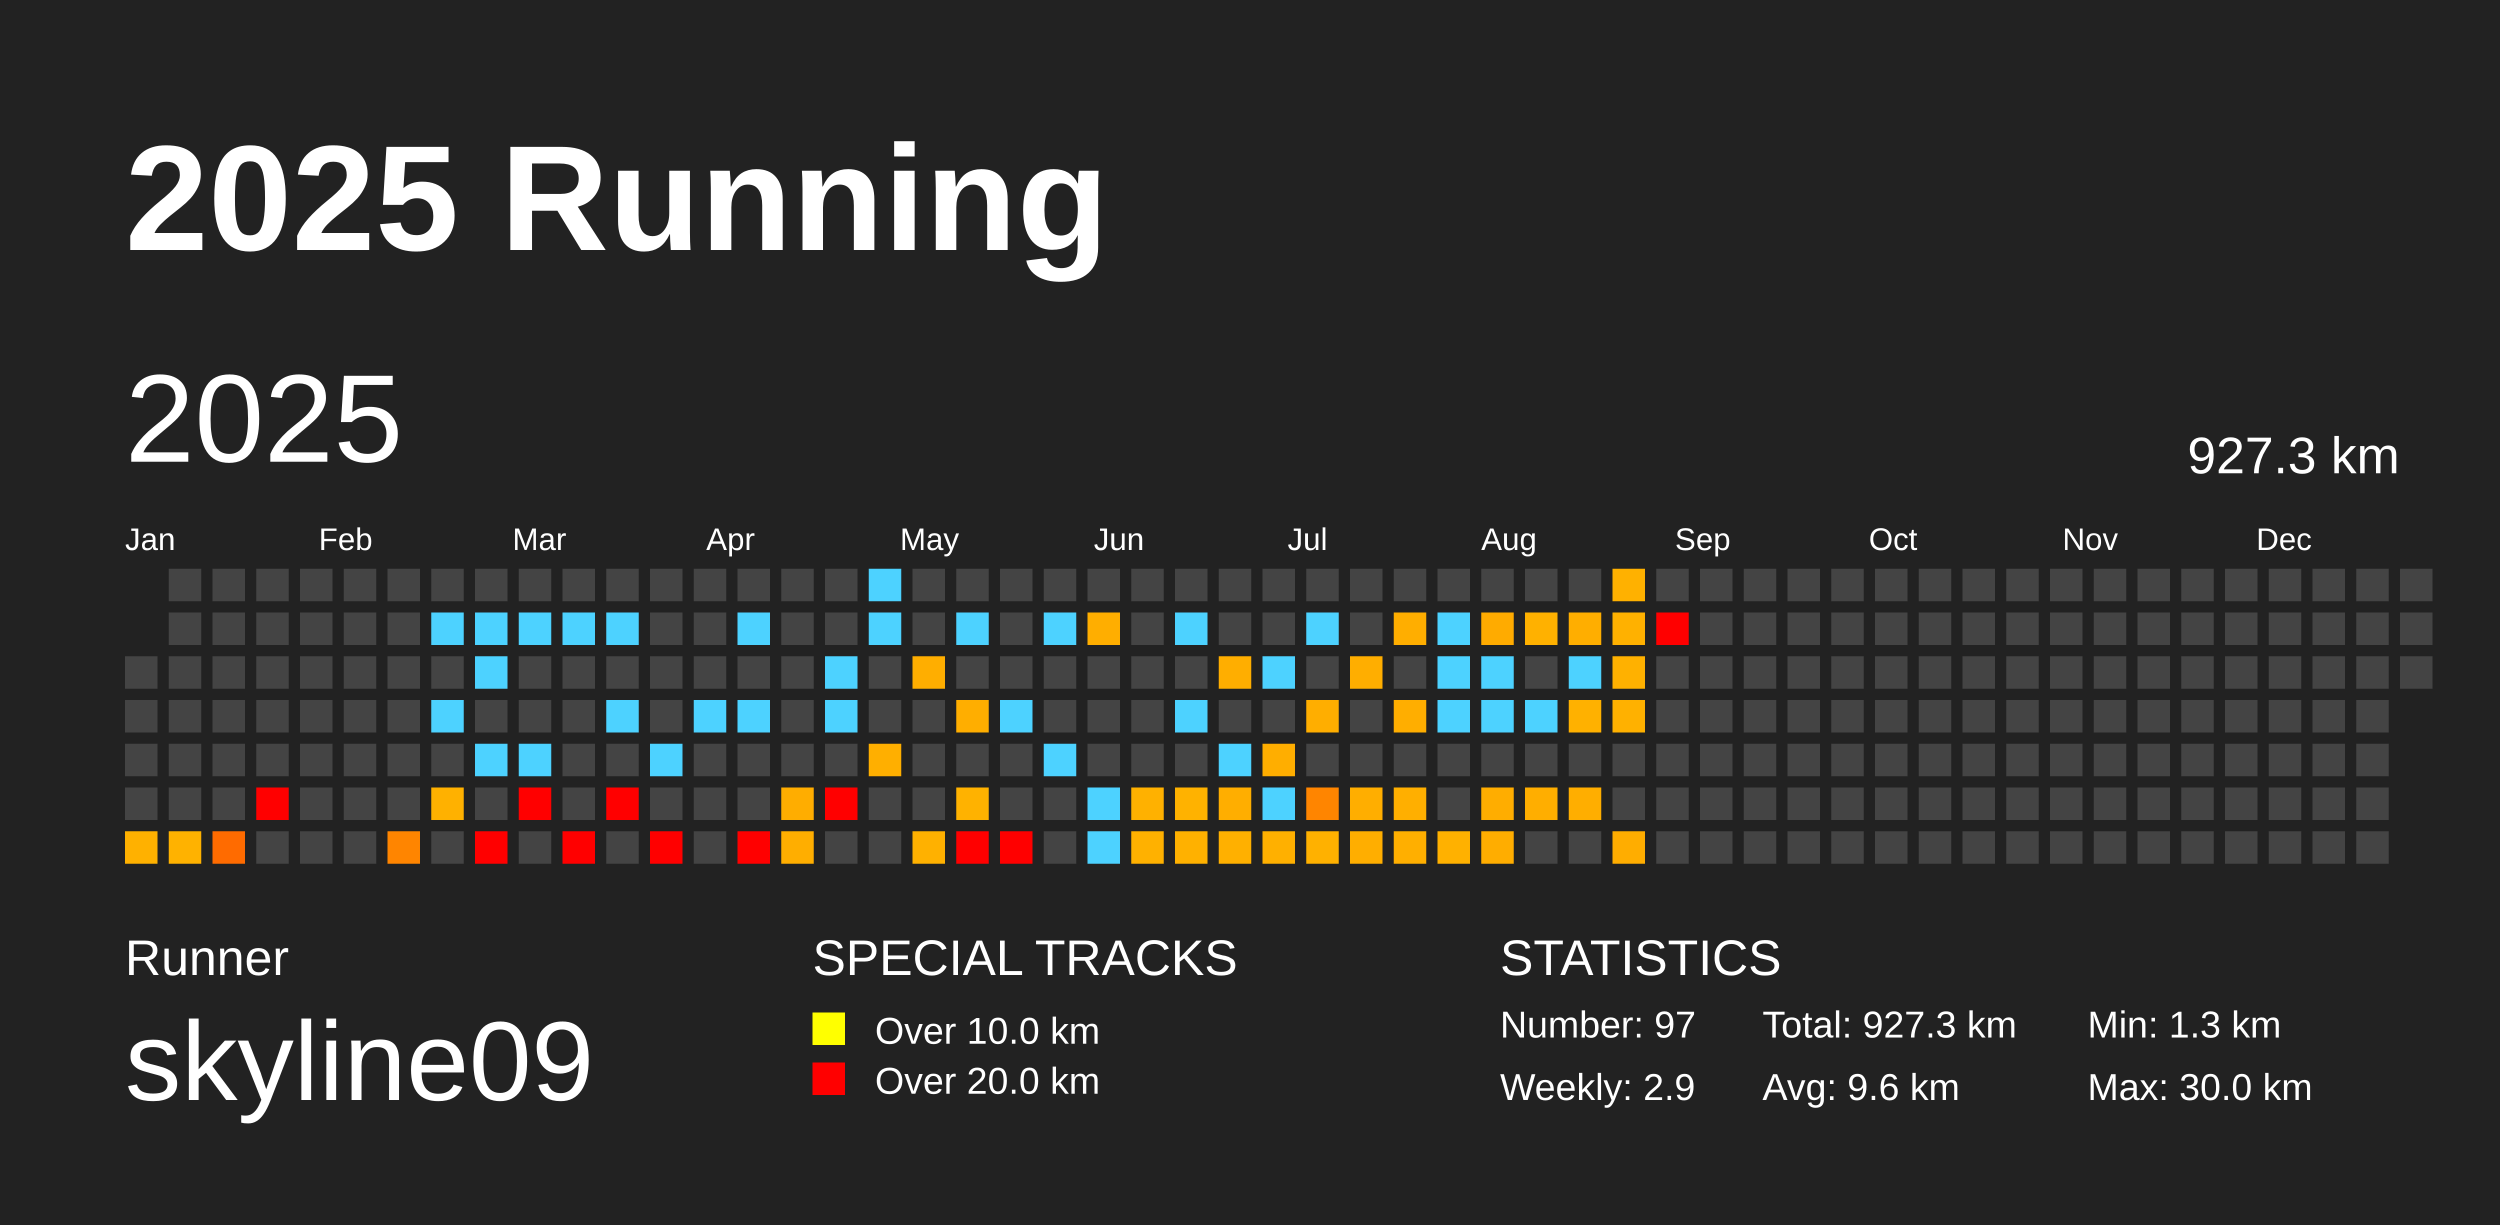
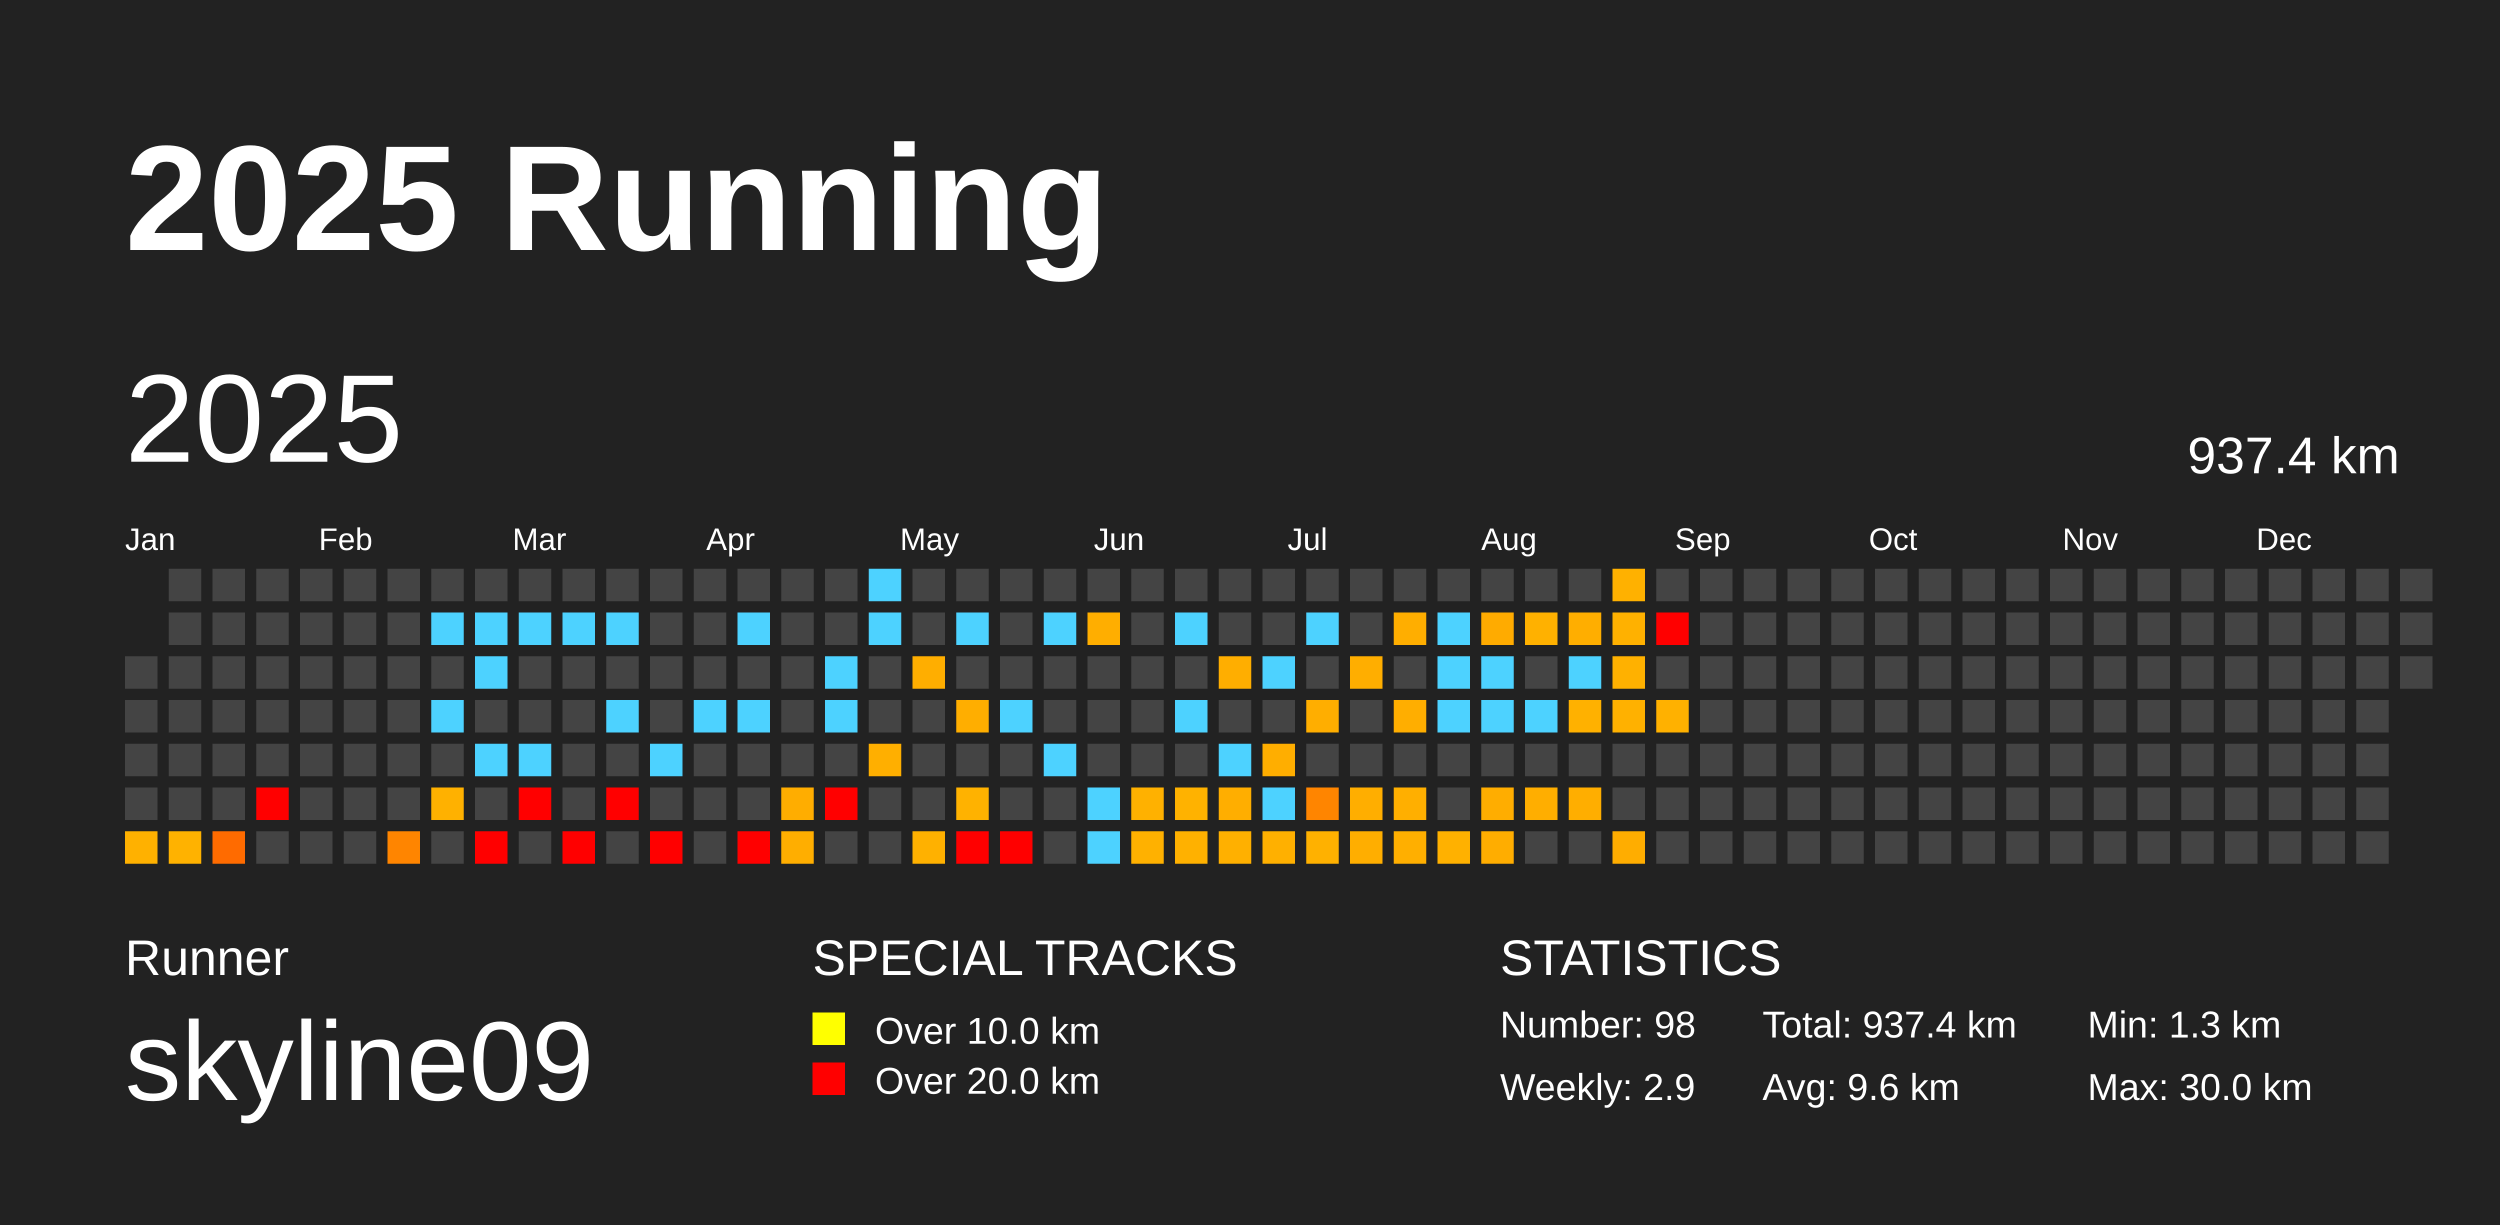
<svg xmlns="http://www.w3.org/2000/svg" baseProfile="full" height="98mm" version="1.1" viewBox="0,0,200,98" width="200mm">
  <defs />
  <rect fill="#222222" height="98" width="200" x="0" y="0" />
  <text fill="#FFFFFF" style="font-size:12px; font-family:Arial; font-weight:bold;" x="10" y="20">2025 Running</text>
  <text fill="#FFFFFF" style="font-size:4px; font-family:Arial" x="10" y="78">Runner</text>
  <text fill="#FFFFFF" style="font-size:9px; font-family:Arial" x="10" y="88">skyline09</text>
  <text fill="#FFFFFF" style="font-size:4px; font-family:Arial" x="65" y="78">SPECIAL TRACKS</text>
  <rect fill="yellow" height="2.6" width="2.6" x="65" y="81" />
  <text fill="#FFFFFF" style="font-size:3px; font-family:Arial" x="70" y="83.5">Over 10.0 km</text>
  <rect fill="red" height="2.6" width="2.6" x="65" y="85" />
  <text fill="#FFFFFF" style="font-size:3px; font-family:Arial" x="70" y="87.5">Over 20.0 km</text>
  <text fill="#FFFFFF" style="font-size:4px; font-family:Arial" x="120" y="78">STATISTICS</text>
-   <text fill="#FFFFFF" style="font-size:3px; font-family:Arial" x="120" y="83">Number: 97</text>
+   <text fill="#FFFFFF" style="font-size:3px; font-family:Arial" x="120" y="83">Number: 98</text>
  <text fill="#FFFFFF" style="font-size:3px; font-family:Arial" x="120" y="88">Weekly: 2.9</text>
-   <text fill="#FFFFFF" style="font-size:3px; font-family:Arial" x="141" y="83">Total: 927.3 km</text>
+   <text fill="#FFFFFF" style="font-size:3px; font-family:Arial" x="141" y="83">Total: 937.4 km</text>
  <text fill="#FFFFFF" style="font-size:3px; font-family:Arial" x="141" y="88">Avg: 9.6 km</text>
  <text fill="#FFFFFF" style="font-size:3px; font-family:Arial" x="167" y="83">Min: 1.3 km</text>
  <text fill="#FFFFFF" style="font-size:3px; font-family:Arial" x="167" y="88">Max: 30.0 km</text>
  <text dominant-baseline="hanging" fill="#FFFFFF" style="font-size:10.0px; font-family:Arial;" x="10" y="30">2025</text>
-   <text dominant-baseline="hanging" fill="#FFFFFF" style="font-size:4.125px; font-family:Arial;" x="175" y="35">927.3 km</text>
+   <text dominant-baseline="hanging" fill="#FFFFFF" style="font-size:4.125px; font-family:Arial;" x="175" y="35">937.4 km</text>
  <text fill="#FFFFFF" style="font-size:2.5px; font-family:Arial" x="10.0" y="44">Jan</text>
  <text fill="#FFFFFF" style="font-size:2.5px; font-family:Arial" x="25.5" y="44">Feb</text>
  <text fill="#FFFFFF" style="font-size:2.5px; font-family:Arial" x="41.0" y="44">Mar</text>
  <text fill="#FFFFFF" style="font-size:2.5px; font-family:Arial" x="56.5" y="44">Apr</text>
  <text fill="#FFFFFF" style="font-size:2.5px; font-family:Arial" x="72.0" y="44">May</text>
  <text fill="#FFFFFF" style="font-size:2.5px; font-family:Arial" x="87.5" y="44">Jun</text>
  <text fill="#FFFFFF" style="font-size:2.5px; font-family:Arial" x="103.0" y="44">Jul</text>
  <text fill="#FFFFFF" style="font-size:2.5px; font-family:Arial" x="118.5" y="44">Aug</text>
  <text fill="#FFFFFF" style="font-size:2.5px; font-family:Arial" x="134.0" y="44">Sep</text>
  <text fill="#FFFFFF" style="font-size:2.5px; font-family:Arial" x="149.5" y="44">Oct</text>
  <text fill="#FFFFFF" style="font-size:2.5px; font-family:Arial" x="165.0" y="44">Nov</text>
  <text fill="#FFFFFF" style="font-size:2.5px; font-family:Arial" x="180.5" y="44">Dec</text>
  <rect fill="#444444" height="2.6" width="2.6" x="10.0" y="52.5" />
  <rect fill="#444444" height="2.6" width="2.6" x="10.0" y="56.0" />
  <rect fill="#444444" height="2.6" width="2.6" x="10.0" y="59.5" />
  <rect fill="#444444" height="2.6" width="2.6" x="10.0" y="63.0" />
  <rect fill="#ffb100" height="2.6" width="2.6" x="10.0" y="66.5" />
  <rect fill="#444444" height="2.6" width="2.6" x="13.5" y="45.5" />
  <rect fill="#444444" height="2.6" width="2.6" x="13.5" y="49.0" />
  <rect fill="#444444" height="2.6" width="2.6" x="13.5" y="52.5" />
  <rect fill="#444444" height="2.6" width="2.6" x="13.5" y="56.0" />
  <rect fill="#444444" height="2.6" width="2.6" x="13.5" y="59.5" />
  <rect fill="#444444" height="2.6" width="2.6" x="13.5" y="63.0" />
  <rect fill="#ffb200" height="2.6" width="2.6" x="13.5" y="66.5" />
  <rect fill="#444444" height="2.6" width="2.6" x="17.0" y="45.5" />
  <rect fill="#444444" height="2.6" width="2.6" x="17.0" y="49.0" />
  <rect fill="#444444" height="2.6" width="2.6" x="17.0" y="52.5" />
  <rect fill="#444444" height="2.6" width="2.6" x="17.0" y="56.0" />
  <rect fill="#444444" height="2.6" width="2.6" x="17.0" y="59.5" />
  <rect fill="#444444" height="2.6" width="2.6" x="17.0" y="63.0" />
  <rect fill="#ff6b00" height="2.6" width="2.6" x="17.0" y="66.5" />
  <rect fill="#444444" height="2.6" width="2.6" x="20.5" y="45.5" />
  <rect fill="#444444" height="2.6" width="2.6" x="20.5" y="49.0" />
  <rect fill="#444444" height="2.6" width="2.6" x="20.5" y="52.5" />
  <rect fill="#444444" height="2.6" width="2.6" x="20.5" y="56.0" />
  <rect fill="#444444" height="2.6" width="2.6" x="20.5" y="59.5" />
  <rect fill="red" height="2.6" width="2.6" x="20.5" y="63.0" />
  <rect fill="#444444" height="2.6" width="2.6" x="20.5" y="66.5" />
  <rect fill="#444444" height="2.6" width="2.6" x="24.0" y="45.5" />
  <rect fill="#444444" height="2.6" width="2.6" x="24.0" y="49.0" />
  <rect fill="#444444" height="2.6" width="2.6" x="24.0" y="52.5" />
  <rect fill="#444444" height="2.6" width="2.6" x="24.0" y="56.0" />
  <rect fill="#444444" height="2.6" width="2.6" x="24.0" y="59.5" />
  <rect fill="#444444" height="2.6" width="2.6" x="24.0" y="63.0" />
  <rect fill="#444444" height="2.6" width="2.6" x="24.0" y="66.5" />
  <rect fill="#444444" height="2.6" width="2.6" x="27.5" y="45.5" />
  <rect fill="#444444" height="2.6" width="2.6" x="27.5" y="49.0" />
  <rect fill="#444444" height="2.6" width="2.6" x="27.5" y="52.5" />
  <rect fill="#444444" height="2.6" width="2.6" x="27.5" y="56.0" />
  <rect fill="#444444" height="2.6" width="2.6" x="27.5" y="59.5" />
  <rect fill="#444444" height="2.6" width="2.6" x="27.5" y="63.0" />
  <rect fill="#444444" height="2.6" width="2.6" x="27.5" y="66.5" />
  <rect fill="#444444" height="2.6" width="2.6" x="31.0" y="45.5" />
  <rect fill="#444444" height="2.6" width="2.6" x="31.0" y="49.0" />
  <rect fill="#444444" height="2.6" width="2.6" x="31.0" y="52.5" />
  <rect fill="#444444" height="2.6" width="2.6" x="31.0" y="56.0" />
  <rect fill="#444444" height="2.6" width="2.6" x="31.0" y="59.5" />
  <rect fill="#444444" height="2.6" width="2.6" x="31.0" y="63.0" />
  <rect fill="#ff8500" height="2.6" width="2.6" x="31.0" y="66.5" />
  <rect fill="#444444" height="2.6" width="2.6" x="34.5" y="45.5" />
  <rect fill="#4dd2ff" height="2.6" width="2.6" x="34.5" y="49.0" />
  <rect fill="#444444" height="2.6" width="2.6" x="34.5" y="52.5" />
  <rect fill="#4dd2ff" height="2.6" width="2.6" x="34.5" y="56.0" />
  <rect fill="#444444" height="2.6" width="2.6" x="34.5" y="59.5" />
  <rect fill="#ffb100" height="2.6" width="2.6" x="34.5" y="63.0" />
  <rect fill="#444444" height="2.6" width="2.6" x="34.5" y="66.5" />
  <rect fill="#444444" height="2.6" width="2.6" x="38.0" y="45.5" />
  <rect fill="#4dd2ff" height="2.6" width="2.6" x="38.0" y="49.0" />
  <rect fill="#4dd2ff" height="2.6" width="2.6" x="38.0" y="52.5" />
  <rect fill="#444444" height="2.6" width="2.6" x="38.0" y="56.0" />
  <rect fill="#4dd2ff" height="2.6" width="2.6" x="38.0" y="59.5" />
  <rect fill="#444444" height="2.6" width="2.6" x="38.0" y="63.0" />
  <rect fill="red" height="2.6" width="2.6" x="38.0" y="66.5" />
  <rect fill="#444444" height="2.6" width="2.6" x="41.5" y="45.5" />
  <rect fill="#4dd2ff" height="2.6" width="2.6" x="41.5" y="49.0" />
  <rect fill="#444444" height="2.6" width="2.6" x="41.5" y="52.5" />
  <rect fill="#444444" height="2.6" width="2.6" x="41.5" y="56.0" />
  <rect fill="#4dd2ff" height="2.6" width="2.6" x="41.5" y="59.5" />
  <rect fill="red" height="2.6" width="2.6" x="41.5" y="63.0" />
  <rect fill="#444444" height="2.6" width="2.6" x="41.5" y="66.5" />
  <rect fill="#444444" height="2.6" width="2.6" x="45.0" y="45.5" />
  <rect fill="#4dd2ff" height="2.6" width="2.6" x="45.0" y="49.0" />
  <rect fill="#444444" height="2.6" width="2.6" x="45.0" y="52.5" />
  <rect fill="#444444" height="2.6" width="2.6" x="45.0" y="56.0" />
  <rect fill="#444444" height="2.6" width="2.6" x="45.0" y="59.5" />
  <rect fill="#444444" height="2.6" width="2.6" x="45.0" y="63.0" />
  <rect fill="red" height="2.6" width="2.6" x="45.0" y="66.5" />
  <rect fill="#444444" height="2.6" width="2.6" x="48.5" y="45.5" />
  <rect fill="#4dd2ff" height="2.6" width="2.6" x="48.5" y="49.0" />
  <rect fill="#444444" height="2.6" width="2.6" x="48.5" y="52.5" />
  <rect fill="#4dd2ff" height="2.6" width="2.6" x="48.5" y="56.0" />
  <rect fill="#444444" height="2.6" width="2.6" x="48.5" y="59.5" />
  <rect fill="red" height="2.6" width="2.6" x="48.5" y="63.0" />
  <rect fill="#444444" height="2.6" width="2.6" x="48.5" y="66.5" />
  <rect fill="#444444" height="2.6" width="2.6" x="52.0" y="45.5" />
  <rect fill="#444444" height="2.6" width="2.6" x="52.0" y="49.0" />
  <rect fill="#444444" height="2.6" width="2.6" x="52.0" y="52.5" />
  <rect fill="#444444" height="2.6" width="2.6" x="52.0" y="56.0" />
  <rect fill="#4dd2ff" height="2.6" width="2.6" x="52.0" y="59.5" />
  <rect fill="#444444" height="2.6" width="2.6" x="52.0" y="63.0" />
  <rect fill="red" height="2.6" width="2.6" x="52.0" y="66.5" />
  <rect fill="#444444" height="2.6" width="2.6" x="55.5" y="45.5" />
  <rect fill="#444444" height="2.6" width="2.6" x="55.5" y="49.0" />
  <rect fill="#444444" height="2.6" width="2.6" x="55.5" y="52.5" />
  <rect fill="#4dd2ff" height="2.6" width="2.6" x="55.5" y="56.0" />
  <rect fill="#444444" height="2.6" width="2.6" x="55.5" y="59.5" />
  <rect fill="#444444" height="2.6" width="2.6" x="55.5" y="63.0" />
  <rect fill="#444444" height="2.6" width="2.6" x="55.5" y="66.5" />
  <rect fill="#444444" height="2.6" width="2.6" x="59.0" y="45.5" />
  <rect fill="#4dd2ff" height="2.6" width="2.6" x="59.0" y="49.0" />
  <rect fill="#444444" height="2.6" width="2.6" x="59.0" y="52.5" />
  <rect fill="#4dd2ff" height="2.6" width="2.6" x="59.0" y="56.0" />
  <rect fill="#444444" height="2.6" width="2.6" x="59.0" y="59.5" />
  <rect fill="#444444" height="2.6" width="2.6" x="59.0" y="63.0" />
  <rect fill="red" height="2.6" width="2.6" x="59.0" y="66.5" />
  <rect fill="#444444" height="2.6" width="2.6" x="62.5" y="45.5" />
  <rect fill="#444444" height="2.6" width="2.6" x="62.5" y="49.0" />
  <rect fill="#444444" height="2.6" width="2.6" x="62.5" y="52.5" />
  <rect fill="#444444" height="2.6" width="2.6" x="62.5" y="56.0" />
  <rect fill="#444444" height="2.6" width="2.6" x="62.5" y="59.5" />
  <rect fill="#ffad00" height="2.6" width="2.6" x="62.5" y="63.0" />
  <rect fill="#ffae00" height="2.6" width="2.6" x="62.5" y="66.5" />
  <rect fill="#444444" height="2.6" width="2.6" x="66.0" y="45.5" />
  <rect fill="#444444" height="2.6" width="2.6" x="66.0" y="49.0" />
  <rect fill="#4dd2ff" height="2.6" width="2.6" x="66.0" y="52.5" />
  <rect fill="#4dd2ff" height="2.6" width="2.6" x="66.0" y="56.0" />
  <rect fill="#444444" height="2.6" width="2.6" x="66.0" y="59.5" />
  <rect fill="red" height="2.6" width="2.6" x="66.0" y="63.0" />
  <rect fill="#444444" height="2.6" width="2.6" x="66.0" y="66.5" />
  <rect fill="#4dd2ff" height="2.6" width="2.6" x="69.5" y="45.5" />
  <rect fill="#4dd2ff" height="2.6" width="2.6" x="69.5" y="49.0" />
  <rect fill="#444444" height="2.6" width="2.6" x="69.5" y="52.5" />
  <rect fill="#444444" height="2.6" width="2.6" x="69.5" y="56.0" />
  <rect fill="#ffaf00" height="2.6" width="2.6" x="69.5" y="59.5" />
  <rect fill="#444444" height="2.6" width="2.6" x="69.5" y="63.0" />
  <rect fill="#444444" height="2.6" width="2.6" x="69.5" y="66.5" />
  <rect fill="#444444" height="2.6" width="2.6" x="73.0" y="45.5" />
  <rect fill="#444444" height="2.6" width="2.6" x="73.0" y="49.0" />
  <rect fill="#ffae00" height="2.6" width="2.6" x="73.0" y="52.5" />
  <rect fill="#444444" height="2.6" width="2.6" x="73.0" y="56.0" />
  <rect fill="#444444" height="2.6" width="2.6" x="73.0" y="59.5" />
  <rect fill="#444444" height="2.6" width="2.6" x="73.0" y="63.0" />
  <rect fill="#ffb100" height="2.6" width="2.6" x="73.0" y="66.5" />
  <rect fill="#444444" height="2.6" width="2.6" x="76.5" y="45.5" />
  <rect fill="#4dd2ff" height="2.6" width="2.6" x="76.5" y="49.0" />
  <rect fill="#444444" height="2.6" width="2.6" x="76.5" y="52.5" />
  <rect fill="#ffae00" height="2.6" width="2.6" x="76.5" y="56.0" />
  <rect fill="#444444" height="2.6" width="2.6" x="76.5" y="59.5" />
  <rect fill="#ffb200" height="2.6" width="2.6" x="76.5" y="63.0" />
  <rect fill="red" height="2.6" width="2.6" x="76.5" y="66.5" />
  <rect fill="#444444" height="2.6" width="2.6" x="80.0" y="45.5" />
  <rect fill="#444444" height="2.6" width="2.6" x="80.0" y="49.0" />
  <rect fill="#444444" height="2.6" width="2.6" x="80.0" y="52.5" />
  <rect fill="#4dd2ff" height="2.6" width="2.6" x="80.0" y="56.0" />
  <rect fill="#444444" height="2.6" width="2.6" x="80.0" y="59.5" />
  <rect fill="#444444" height="2.6" width="2.6" x="80.0" y="63.0" />
  <rect fill="red" height="2.6" width="2.6" x="80.0" y="66.5" />
  <rect fill="#444444" height="2.6" width="2.6" x="83.5" y="45.5" />
  <rect fill="#4dd2ff" height="2.6" width="2.6" x="83.5" y="49.0" />
  <rect fill="#444444" height="2.6" width="2.6" x="83.5" y="52.5" />
  <rect fill="#444444" height="2.6" width="2.6" x="83.5" y="56.0" />
  <rect fill="#4dd2ff" height="2.6" width="2.6" x="83.5" y="59.5" />
  <rect fill="#444444" height="2.6" width="2.6" x="83.5" y="63.0" />
  <rect fill="#444444" height="2.6" width="2.6" x="83.5" y="66.5" />
  <rect fill="#444444" height="2.6" width="2.6" x="87.0" y="45.5" />
  <rect fill="#ffae00" height="2.6" width="2.6" x="87.0" y="49.0" />
  <rect fill="#444444" height="2.6" width="2.6" x="87.0" y="52.5" />
  <rect fill="#444444" height="2.6" width="2.6" x="87.0" y="56.0" />
  <rect fill="#444444" height="2.6" width="2.6" x="87.0" y="59.5" />
  <rect fill="#4dd2ff" height="2.6" width="2.6" x="87.0" y="63.0" />
  <rect fill="#4dd2ff" height="2.6" width="2.6" x="87.0" y="66.5" />
  <rect fill="#444444" height="2.6" width="2.6" x="90.5" y="45.5" />
  <rect fill="#444444" height="2.6" width="2.6" x="90.5" y="49.0" />
  <rect fill="#444444" height="2.6" width="2.6" x="90.5" y="52.5" />
  <rect fill="#444444" height="2.6" width="2.6" x="90.5" y="56.0" />
  <rect fill="#444444" height="2.6" width="2.6" x="90.5" y="59.5" />
  <rect fill="#ffb100" height="2.6" width="2.6" x="90.5" y="63.0" />
  <rect fill="#ffb100" height="2.6" width="2.6" x="90.5" y="66.5" />
  <rect fill="#444444" height="2.6" width="2.6" x="94.0" y="45.5" />
  <rect fill="#4dd2ff" height="2.6" width="2.6" x="94.0" y="49.0" />
  <rect fill="#444444" height="2.6" width="2.6" x="94.0" y="52.5" />
  <rect fill="#4dd2ff" height="2.6" width="2.6" x="94.0" y="56.0" />
  <rect fill="#444444" height="2.6" width="2.6" x="94.0" y="59.5" />
  <rect fill="#ffb200" height="2.6" width="2.6" x="94.0" y="63.0" />
  <rect fill="#ffb100" height="2.6" width="2.6" x="94.0" y="66.5" />
  <rect fill="#444444" height="2.6" width="2.6" x="97.5" y="45.5" />
  <rect fill="#444444" height="2.6" width="2.6" x="97.5" y="49.0" />
  <rect fill="#ffae00" height="2.6" width="2.6" x="97.5" y="52.5" />
  <rect fill="#444444" height="2.6" width="2.6" x="97.5" y="56.0" />
  <rect fill="#4dd2ff" height="2.6" width="2.6" x="97.5" y="59.5" />
  <rect fill="#ffae00" height="2.6" width="2.6" x="97.5" y="63.0" />
  <rect fill="#ffb000" height="2.6" width="2.6" x="97.5" y="66.5" />
  <rect fill="#444444" height="2.6" width="2.6" x="101.0" y="45.5" />
  <rect fill="#444444" height="2.6" width="2.6" x="101.0" y="49.0" />
  <rect fill="#4dd2ff" height="2.6" width="2.6" x="101.0" y="52.5" />
  <rect fill="#444444" height="2.6" width="2.6" x="101.0" y="56.0" />
  <rect fill="#ffae00" height="2.6" width="2.6" x="101.0" y="59.5" />
  <rect fill="#4dd2ff" height="2.6" width="2.6" x="101.0" y="63.0" />
  <rect fill="#ffb000" height="2.6" width="2.6" x="101.0" y="66.5" />
  <rect fill="#444444" height="2.6" width="2.6" x="104.5" y="45.5" />
  <rect fill="#4dd2ff" height="2.6" width="2.6" x="104.5" y="49.0" />
  <rect fill="#444444" height="2.6" width="2.6" x="104.5" y="52.5" />
  <rect fill="#ffae00" height="2.6" width="2.6" x="104.5" y="56.0" />
  <rect fill="#444444" height="2.6" width="2.6" x="104.5" y="59.5" />
  <rect fill="#ff8500" height="2.6" width="2.6" x="104.5" y="63.0" />
  <rect fill="#ffb100" height="2.6" width="2.6" x="104.5" y="66.5" />
  <rect fill="#444444" height="2.6" width="2.6" x="108.0" y="45.5" />
  <rect fill="#444444" height="2.6" width="2.6" x="108.0" y="49.0" />
  <rect fill="#ffae00" height="2.6" width="2.6" x="108.0" y="52.5" />
  <rect fill="#444444" height="2.6" width="2.6" x="108.0" y="56.0" />
  <rect fill="#444444" height="2.6" width="2.6" x="108.0" y="59.5" />
  <rect fill="#ffae00" height="2.6" width="2.6" x="108.0" y="63.0" />
  <rect fill="#ffae00" height="2.6" width="2.6" x="108.0" y="66.5" />
  <rect fill="#444444" height="2.6" width="2.6" x="111.5" y="45.5" />
  <rect fill="#ffae00" height="2.6" width="2.6" x="111.5" y="49.0" />
  <rect fill="#444444" height="2.6" width="2.6" x="111.5" y="52.5" />
  <rect fill="#ffae00" height="2.6" width="2.6" x="111.5" y="56.0" />
  <rect fill="#444444" height="2.6" width="2.6" x="111.5" y="59.5" />
  <rect fill="#ffaf00" height="2.6" width="2.6" x="111.5" y="63.0" />
  <rect fill="#ffaf00" height="2.6" width="2.6" x="111.5" y="66.5" />
  <rect fill="#444444" height="2.6" width="2.6" x="115.0" y="45.5" />
  <rect fill="#4dd2ff" height="2.6" width="2.6" x="115.0" y="49.0" />
  <rect fill="#4dd2ff" height="2.6" width="2.6" x="115.0" y="52.5" />
  <rect fill="#4dd2ff" height="2.6" width="2.6" x="115.0" y="56.0" />
  <rect fill="#444444" height="2.6" width="2.6" x="115.0" y="59.5" />
  <rect fill="#444444" height="2.6" width="2.6" x="115.0" y="63.0" />
  <rect fill="#ffb100" height="2.6" width="2.6" x="115.0" y="66.5" />
  <rect fill="#444444" height="2.6" width="2.6" x="118.5" y="45.5" />
  <rect fill="#ffab00" height="2.6" width="2.6" x="118.5" y="49.0" />
  <rect fill="#4dd2ff" height="2.6" width="2.6" x="118.5" y="52.5" />
  <rect fill="#4dd2ff" height="2.6" width="2.6" x="118.5" y="56.0" />
  <rect fill="#444444" height="2.6" width="2.6" x="118.5" y="59.5" />
  <rect fill="#ffad00" height="2.6" width="2.6" x="118.5" y="63.0" />
  <rect fill="#ffad00" height="2.6" width="2.6" x="118.5" y="66.5" />
  <rect fill="#444444" height="2.6" width="2.6" x="122.0" y="45.5" />
  <rect fill="#ffb100" height="2.6" width="2.6" x="122.0" y="49.0" />
  <rect fill="#444444" height="2.6" width="2.6" x="122.0" y="52.5" />
  <rect fill="#4dd2ff" height="2.6" width="2.6" x="122.0" y="56.0" />
  <rect fill="#444444" height="2.6" width="2.6" x="122.0" y="59.5" />
  <rect fill="#ffae00" height="2.6" width="2.6" x="122.0" y="63.0" />
  <rect fill="#444444" height="2.6" width="2.6" x="122.0" y="66.5" />
  <rect fill="#444444" height="2.6" width="2.6" x="125.5" y="45.5" />
  <rect fill="#ffae00" height="2.6" width="2.6" x="125.5" y="49.0" />
  <rect fill="#4dd2ff" height="2.6" width="2.6" x="125.5" y="52.5" />
  <rect fill="#ffb100" height="2.6" width="2.6" x="125.5" y="56.0" />
  <rect fill="#444444" height="2.6" width="2.6" x="125.5" y="59.5" />
  <rect fill="#ffae00" height="2.6" width="2.6" x="125.5" y="63.0" />
  <rect fill="#444444" height="2.6" width="2.6" x="125.5" y="66.5" />
  <rect fill="#ffb100" height="2.6" width="2.6" x="129.0" y="45.5" />
  <rect fill="#ffb100" height="2.6" width="2.6" x="129.0" y="49.0" />
  <rect fill="#ffb100" height="2.6" width="2.6" x="129.0" y="52.5" />
  <rect fill="#ffb100" height="2.6" width="2.6" x="129.0" y="56.0" />
  <rect fill="#444444" height="2.6" width="2.6" x="129.0" y="59.5" />
  <rect fill="#444444" height="2.6" width="2.6" x="129.0" y="63.0" />
  <rect fill="#ffad00" height="2.6" width="2.6" x="129.0" y="66.5" />
  <rect fill="#444444" height="2.6" width="2.6" x="132.5" y="45.5" />
  <rect fill="red" height="2.6" width="2.6" x="132.5" y="49.0" />
  <rect fill="#444444" height="2.6" width="2.6" x="132.5" y="52.5" />
-   <rect fill="#444444" height="2.6" width="2.6" x="132.5" y="56.0" />
+   <rect fill="#ffb100" height="2.6" width="2.6" x="132.5" y="56.0" />
  <rect fill="#444444" height="2.6" width="2.6" x="132.5" y="59.5" />
  <rect fill="#444444" height="2.6" width="2.6" x="132.5" y="63.0" />
  <rect fill="#444444" height="2.6" width="2.6" x="132.5" y="66.5" />
  <rect fill="#444444" height="2.6" width="2.6" x="136.0" y="45.5" />
  <rect fill="#444444" height="2.6" width="2.6" x="136.0" y="49.0" />
  <rect fill="#444444" height="2.6" width="2.6" x="136.0" y="52.5" />
  <rect fill="#444444" height="2.6" width="2.6" x="136.0" y="56.0" />
  <rect fill="#444444" height="2.6" width="2.6" x="136.0" y="59.5" />
  <rect fill="#444444" height="2.6" width="2.6" x="136.0" y="63.0" />
  <rect fill="#444444" height="2.6" width="2.6" x="136.0" y="66.5" />
  <rect fill="#444444" height="2.6" width="2.6" x="139.5" y="45.5" />
  <rect fill="#444444" height="2.6" width="2.6" x="139.5" y="49.0" />
  <rect fill="#444444" height="2.6" width="2.6" x="139.5" y="52.5" />
  <rect fill="#444444" height="2.6" width="2.6" x="139.5" y="56.0" />
  <rect fill="#444444" height="2.6" width="2.6" x="139.5" y="59.5" />
  <rect fill="#444444" height="2.6" width="2.6" x="139.5" y="63.0" />
  <rect fill="#444444" height="2.6" width="2.6" x="139.5" y="66.5" />
  <rect fill="#444444" height="2.6" width="2.6" x="143.0" y="45.5" />
  <rect fill="#444444" height="2.6" width="2.6" x="143.0" y="49.0" />
  <rect fill="#444444" height="2.6" width="2.6" x="143.0" y="52.5" />
  <rect fill="#444444" height="2.6" width="2.6" x="143.0" y="56.0" />
  <rect fill="#444444" height="2.6" width="2.6" x="143.0" y="59.5" />
  <rect fill="#444444" height="2.6" width="2.6" x="143.0" y="63.0" />
  <rect fill="#444444" height="2.6" width="2.6" x="143.0" y="66.5" />
  <rect fill="#444444" height="2.6" width="2.6" x="146.5" y="45.5" />
  <rect fill="#444444" height="2.6" width="2.6" x="146.5" y="49.0" />
  <rect fill="#444444" height="2.6" width="2.6" x="146.5" y="52.5" />
  <rect fill="#444444" height="2.6" width="2.6" x="146.5" y="56.0" />
  <rect fill="#444444" height="2.6" width="2.6" x="146.5" y="59.5" />
  <rect fill="#444444" height="2.6" width="2.6" x="146.5" y="63.0" />
  <rect fill="#444444" height="2.6" width="2.6" x="146.5" y="66.5" />
  <rect fill="#444444" height="2.6" width="2.6" x="150.0" y="45.5" />
  <rect fill="#444444" height="2.6" width="2.6" x="150.0" y="49.0" />
  <rect fill="#444444" height="2.6" width="2.6" x="150.0" y="52.5" />
  <rect fill="#444444" height="2.6" width="2.6" x="150.0" y="56.0" />
  <rect fill="#444444" height="2.6" width="2.6" x="150.0" y="59.5" />
  <rect fill="#444444" height="2.6" width="2.6" x="150.0" y="63.0" />
  <rect fill="#444444" height="2.6" width="2.6" x="150.0" y="66.5" />
  <rect fill="#444444" height="2.6" width="2.6" x="153.5" y="45.5" />
  <rect fill="#444444" height="2.6" width="2.6" x="153.5" y="49.0" />
  <rect fill="#444444" height="2.6" width="2.6" x="153.5" y="52.5" />
  <rect fill="#444444" height="2.6" width="2.6" x="153.5" y="56.0" />
  <rect fill="#444444" height="2.6" width="2.6" x="153.5" y="59.5" />
  <rect fill="#444444" height="2.6" width="2.6" x="153.5" y="63.0" />
  <rect fill="#444444" height="2.6" width="2.6" x="153.5" y="66.5" />
  <rect fill="#444444" height="2.6" width="2.6" x="157.0" y="45.5" />
  <rect fill="#444444" height="2.6" width="2.6" x="157.0" y="49.0" />
  <rect fill="#444444" height="2.6" width="2.6" x="157.0" y="52.5" />
  <rect fill="#444444" height="2.6" width="2.6" x="157.0" y="56.0" />
  <rect fill="#444444" height="2.6" width="2.6" x="157.0" y="59.5" />
  <rect fill="#444444" height="2.6" width="2.6" x="157.0" y="63.0" />
  <rect fill="#444444" height="2.6" width="2.6" x="157.0" y="66.5" />
  <rect fill="#444444" height="2.6" width="2.6" x="160.5" y="45.5" />
  <rect fill="#444444" height="2.6" width="2.6" x="160.5" y="49.0" />
  <rect fill="#444444" height="2.6" width="2.6" x="160.5" y="52.5" />
  <rect fill="#444444" height="2.6" width="2.6" x="160.5" y="56.0" />
  <rect fill="#444444" height="2.6" width="2.6" x="160.5" y="59.5" />
  <rect fill="#444444" height="2.6" width="2.6" x="160.5" y="63.0" />
  <rect fill="#444444" height="2.6" width="2.6" x="160.5" y="66.5" />
  <rect fill="#444444" height="2.6" width="2.6" x="164.0" y="45.5" />
  <rect fill="#444444" height="2.6" width="2.6" x="164.0" y="49.0" />
  <rect fill="#444444" height="2.6" width="2.6" x="164.0" y="52.5" />
  <rect fill="#444444" height="2.6" width="2.6" x="164.0" y="56.0" />
  <rect fill="#444444" height="2.6" width="2.6" x="164.0" y="59.5" />
  <rect fill="#444444" height="2.6" width="2.6" x="164.0" y="63.0" />
  <rect fill="#444444" height="2.6" width="2.6" x="164.0" y="66.5" />
  <rect fill="#444444" height="2.6" width="2.6" x="167.5" y="45.5" />
  <rect fill="#444444" height="2.6" width="2.6" x="167.5" y="49.0" />
  <rect fill="#444444" height="2.6" width="2.6" x="167.5" y="52.5" />
  <rect fill="#444444" height="2.6" width="2.6" x="167.5" y="56.0" />
  <rect fill="#444444" height="2.6" width="2.6" x="167.5" y="59.5" />
  <rect fill="#444444" height="2.6" width="2.6" x="167.5" y="63.0" />
  <rect fill="#444444" height="2.6" width="2.6" x="167.5" y="66.5" />
  <rect fill="#444444" height="2.6" width="2.6" x="171.0" y="45.5" />
  <rect fill="#444444" height="2.6" width="2.6" x="171.0" y="49.0" />
  <rect fill="#444444" height="2.6" width="2.6" x="171.0" y="52.5" />
  <rect fill="#444444" height="2.6" width="2.6" x="171.0" y="56.0" />
  <rect fill="#444444" height="2.6" width="2.6" x="171.0" y="59.5" />
  <rect fill="#444444" height="2.6" width="2.6" x="171.0" y="63.0" />
  <rect fill="#444444" height="2.6" width="2.6" x="171.0" y="66.5" />
  <rect fill="#444444" height="2.6" width="2.6" x="174.5" y="45.5" />
  <rect fill="#444444" height="2.6" width="2.6" x="174.5" y="49.0" />
  <rect fill="#444444" height="2.6" width="2.6" x="174.5" y="52.5" />
  <rect fill="#444444" height="2.6" width="2.6" x="174.5" y="56.0" />
  <rect fill="#444444" height="2.6" width="2.6" x="174.5" y="59.5" />
  <rect fill="#444444" height="2.6" width="2.6" x="174.5" y="63.0" />
  <rect fill="#444444" height="2.6" width="2.6" x="174.5" y="66.5" />
  <rect fill="#444444" height="2.6" width="2.6" x="178.0" y="45.5" />
  <rect fill="#444444" height="2.6" width="2.6" x="178.0" y="49.0" />
  <rect fill="#444444" height="2.6" width="2.6" x="178.0" y="52.5" />
  <rect fill="#444444" height="2.6" width="2.6" x="178.0" y="56.0" />
  <rect fill="#444444" height="2.6" width="2.6" x="178.0" y="59.5" />
  <rect fill="#444444" height="2.6" width="2.6" x="178.0" y="63.0" />
  <rect fill="#444444" height="2.6" width="2.6" x="178.0" y="66.5" />
  <rect fill="#444444" height="2.6" width="2.6" x="181.5" y="45.5" />
  <rect fill="#444444" height="2.6" width="2.6" x="181.5" y="49.0" />
  <rect fill="#444444" height="2.6" width="2.6" x="181.5" y="52.5" />
  <rect fill="#444444" height="2.6" width="2.6" x="181.5" y="56.0" />
  <rect fill="#444444" height="2.6" width="2.6" x="181.5" y="59.5" />
  <rect fill="#444444" height="2.6" width="2.6" x="181.5" y="63.0" />
  <rect fill="#444444" height="2.6" width="2.6" x="181.5" y="66.5" />
  <rect fill="#444444" height="2.6" width="2.6" x="185.0" y="45.5" />
  <rect fill="#444444" height="2.6" width="2.6" x="185.0" y="49.0" />
  <rect fill="#444444" height="2.6" width="2.6" x="185.0" y="52.5" />
  <rect fill="#444444" height="2.6" width="2.6" x="185.0" y="56.0" />
  <rect fill="#444444" height="2.6" width="2.6" x="185.0" y="59.5" />
  <rect fill="#444444" height="2.6" width="2.6" x="185.0" y="63.0" />
  <rect fill="#444444" height="2.6" width="2.6" x="185.0" y="66.5" />
  <rect fill="#444444" height="2.6" width="2.6" x="188.5" y="45.5" />
  <rect fill="#444444" height="2.6" width="2.6" x="188.5" y="49.0" />
  <rect fill="#444444" height="2.6" width="2.6" x="188.5" y="52.5" />
  <rect fill="#444444" height="2.6" width="2.6" x="188.5" y="56.0" />
  <rect fill="#444444" height="2.6" width="2.6" x="188.5" y="59.5" />
  <rect fill="#444444" height="2.6" width="2.6" x="188.5" y="63.0" />
  <rect fill="#444444" height="2.6" width="2.6" x="188.5" y="66.5" />
  <rect fill="#444444" height="2.6" width="2.6" x="192.0" y="45.5" />
  <rect fill="#444444" height="2.6" width="2.6" x="192.0" y="49.0" />
  <rect fill="#444444" height="2.6" width="2.6" x="192.0" y="52.5" />
</svg>
